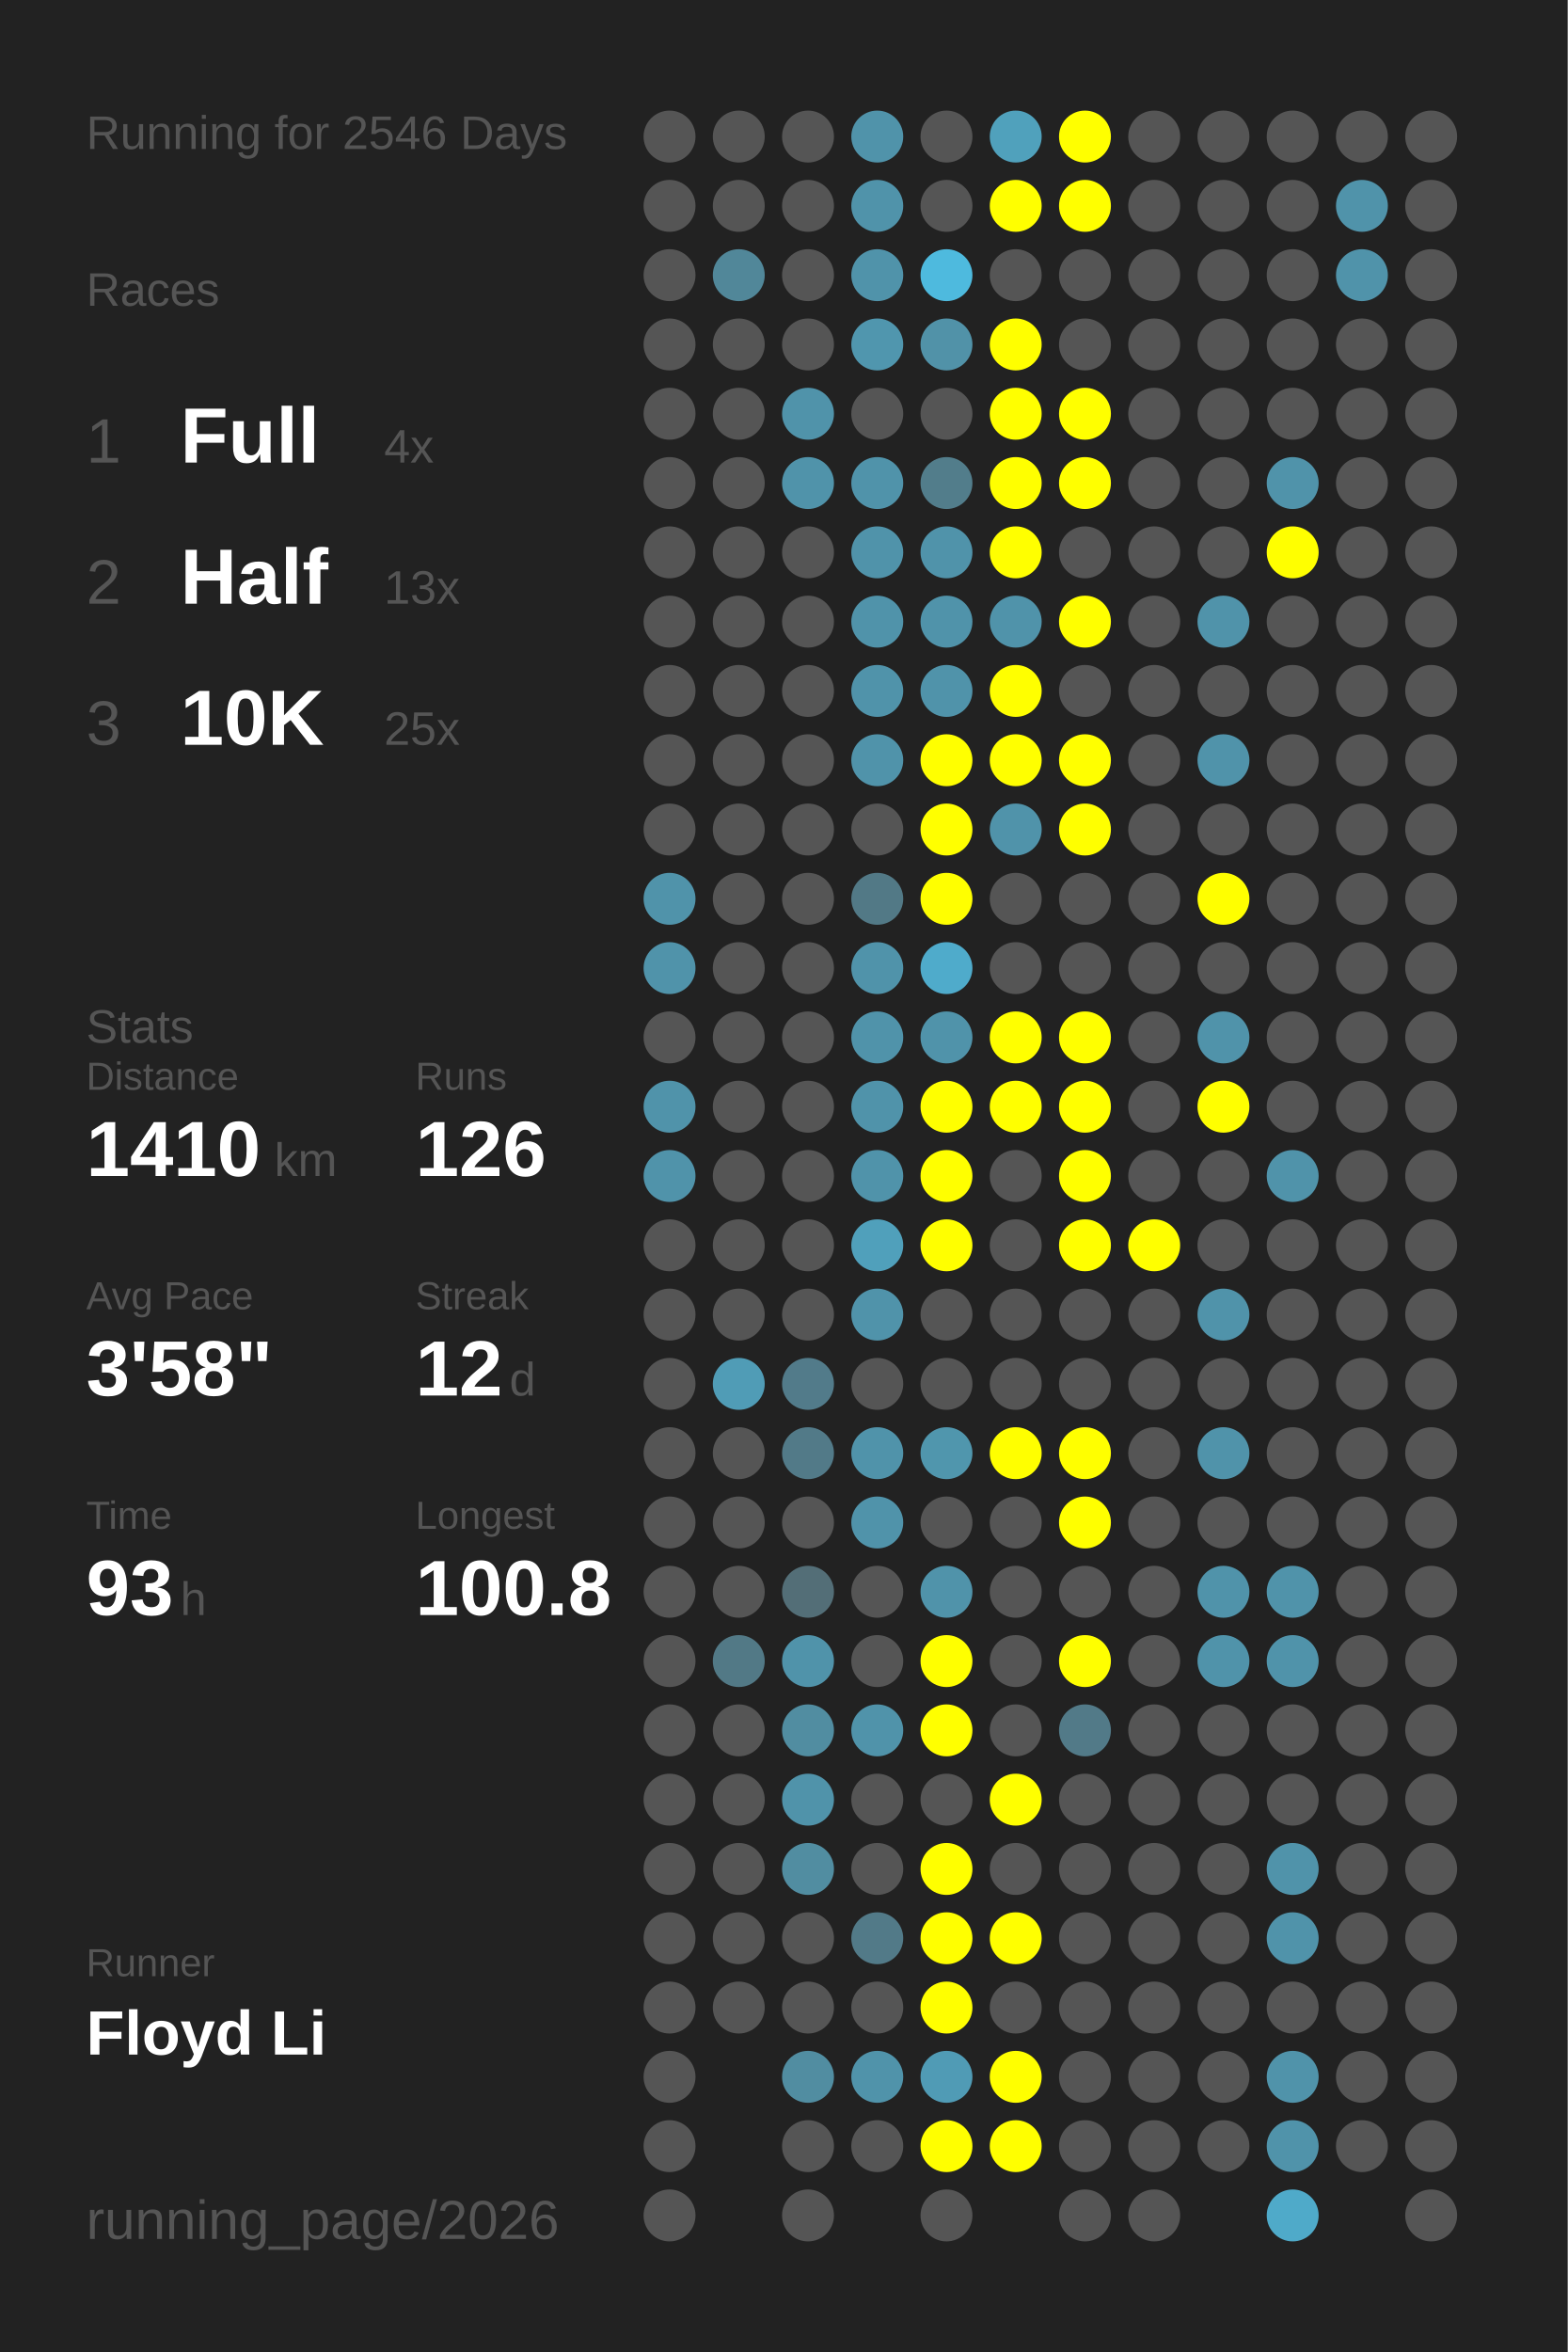
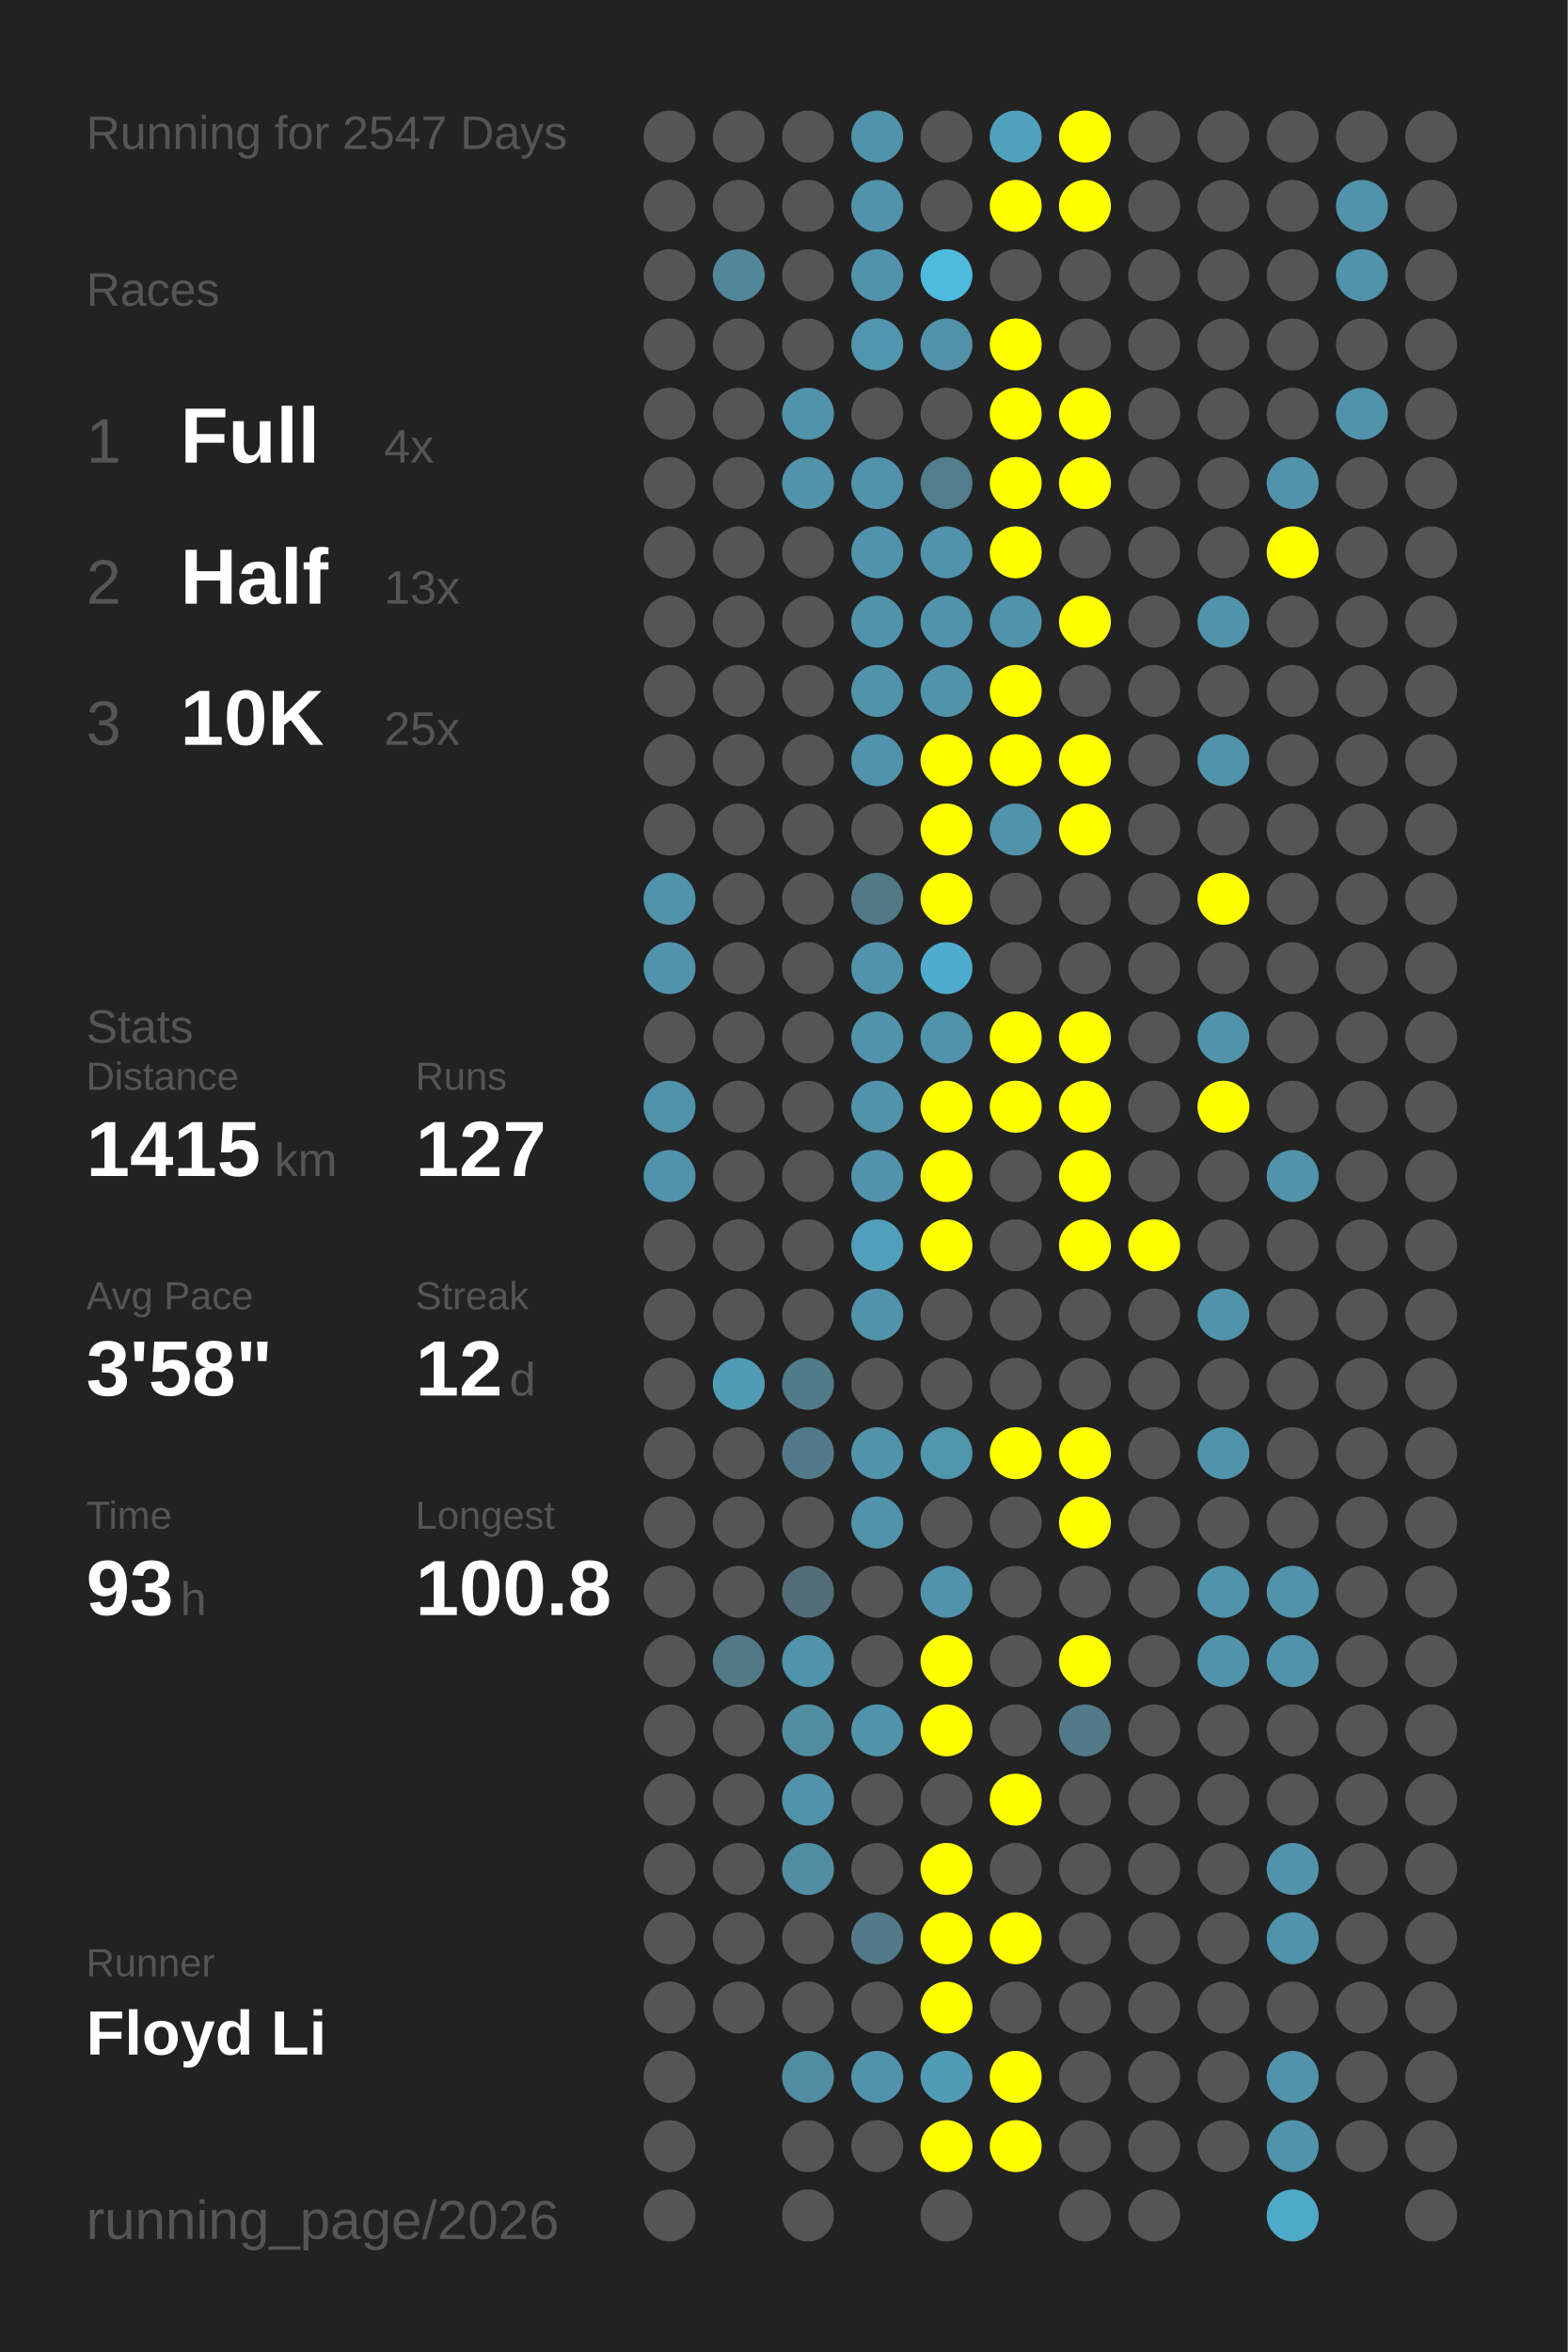
<svg xmlns="http://www.w3.org/2000/svg" baseProfile="full" height="300mm" version="1.1" viewBox="0,0,200,300" width="200mm">
  <defs />
  <rect fill="#222222" height="300" width="200" x="0" y="0" />
-   <text fill="#555555" style="font-size:6px; font-family:Arial;" x="11" y="19">Running for 2546 Days</text>
+   <text fill="#555555" style="font-size:6px; font-family:Arial;" x="11" y="19">Running for 2547 Days</text>
  <text fill="#555555" style="font-size:6px; font-family:Arial;" x="11" y="39">Races</text>
  <text fill="#555555" style="font-size:8px; font-family:Arial;" x="11" y="59">1</text>
  <text fill="#FFFFFF" style="font-size:10px; font-family:Arial; font-weight:bold;" x="23" y="59">Full</text>
  <text fill="#555555" style="font-size:6px; font-family:Arial;" x="49" y="59">4x</text>
  <text fill="#555555" style="font-size:8px; font-family:Arial;" x="11" y="77">2</text>
  <text fill="#FFFFFF" style="font-size:10px; font-family:Arial; font-weight:bold;" x="23" y="77">Half</text>
  <text fill="#555555" style="font-size:6px; font-family:Arial;" x="49" y="77">13x</text>
  <text fill="#555555" style="font-size:8px; font-family:Arial;" x="11" y="95">3</text>
  <text fill="#FFFFFF" style="font-size:10px; font-family:Arial; font-weight:bold;" x="23" y="95">10K</text>
  <text fill="#555555" style="font-size:6px; font-family:Arial;" x="49" y="95">25x</text>
  <text fill="#555555" style="font-size:6px; font-family:Arial;" x="11" y="133">Stats</text>
  <text fill="#555555" style="font-size:5px; font-family:Arial;" x="11" y="139">Distance</text>
-   <text fill="#FFFFFF" style="font-size:10px; font-family:Arial; font-weight:bold;" x="11" y="150">1410</text>
+   <text fill="#FFFFFF" style="font-size:10px; font-family:Arial; font-weight:bold;" x="11" y="150">1415</text>
  <text fill="#555555" style="font-size:6px; font-family:Arial;" x="35" y="150">km</text>
  <text fill="#555555" style="font-size:5px; font-family:Arial;" x="53" y="139">Runs</text>
-   <text fill="#FFFFFF" style="font-size:10px; font-family:Arial; font-weight:bold;" x="53" y="150">126</text>
+   <text fill="#FFFFFF" style="font-size:10px; font-family:Arial; font-weight:bold;" x="53" y="150">127</text>
  <text fill="#555555" style="font-size:5px; font-family:Arial;" x="11" y="167">Avg Pace</text>
  <text fill="#FFFFFF" style="font-size:10px; font-family:Arial; font-weight:bold;" x="11" y="178">3'58"</text>
  <text fill="#555555" style="font-size:5px; font-family:Arial;" x="53" y="167">Streak</text>
  <text fill="#FFFFFF" style="font-size:10px; font-family:Arial; font-weight:bold;" x="53" y="178">12</text>
  <text fill="#555555" style="font-size:6px; font-family:Arial;" x="65" y="178">d</text>
  <text fill="#555555" style="font-size:5px; font-family:Arial;" x="11" y="195">Time</text>
  <text fill="#FFFFFF" style="font-size:10px; font-family:Arial; font-weight:bold;" x="11" y="206">93</text>
  <text fill="#555555" style="font-size:6px; font-family:Arial;" x="23" y="206">h</text>
  <text fill="#555555" style="font-size:5px; font-family:Arial;" x="53" y="195">Longest</text>
  <text fill="#FFFFFF" style="font-size:10px; font-family:Arial; font-weight:bold;" x="53" y="206">100.8</text>
  <text fill="#555555" style="font-size:5px; font-family:Arial;" x="11" y="252.065">Runner</text>
  <text fill="#FFFFFF" style="font-size:8px; font-family:Arial; font-weight:bold;" x="11" y="262.065">Floyd Li</text>
  <text fill="#555555" style="font-size:7px; font-family:Arial;" x="11" y="285.581">running_page/2026</text>
  <circle cx="85.417" cy="17.419" fill="#555555" r="3.312" />
  <circle cx="85.417" cy="26.258" fill="#555555" r="3.312" />
  <circle cx="85.417" cy="35.097" fill="#555555" r="3.312" />
  <circle cx="85.417" cy="43.935" fill="#555555" r="3.312" />
  <circle cx="85.417" cy="52.774" fill="#555555" r="3.312" />
  <circle cx="85.417" cy="61.613" fill="#555555" r="3.312" />
  <circle cx="85.417" cy="70.452" fill="#555555" r="3.312" />
  <circle cx="85.417" cy="79.29" fill="#555555" r="3.312" />
  <circle cx="85.417" cy="88.129" fill="#555555" r="3.312" />
  <circle cx="85.417" cy="96.968" fill="#555555" r="3.312" />
  <circle cx="85.417" cy="105.806" fill="#555555" r="3.312" />
  <circle cx="85.417" cy="114.645" fill="#5093aa" r="3.312" />
  <circle cx="85.417" cy="123.484" fill="#5093aa" r="3.312" />
  <circle cx="85.417" cy="132.323" fill="#555555" r="3.312" />
  <circle cx="85.417" cy="141.161" fill="#5093aa" r="3.312" />
  <circle cx="85.417" cy="150" fill="#5093aa" r="3.312" />
  <circle cx="85.417" cy="158.839" fill="#555555" r="3.312" />
  <circle cx="85.417" cy="167.677" fill="#555555" r="3.312" />
  <circle cx="85.417" cy="176.516" fill="#555555" r="3.312" />
  <circle cx="85.417" cy="185.355" fill="#555555" r="3.312" />
  <circle cx="85.417" cy="194.194" fill="#555555" r="3.312" />
  <circle cx="85.417" cy="203.032" fill="#555555" r="3.312" />
  <circle cx="85.417" cy="211.871" fill="#555555" r="3.312" />
  <circle cx="85.417" cy="220.71" fill="#555555" r="3.312" />
  <circle cx="85.417" cy="229.548" fill="#555555" r="3.312" />
  <circle cx="85.417" cy="238.387" fill="#555555" r="3.312" />
  <circle cx="85.417" cy="247.226" fill="#555555" r="3.312" />
  <circle cx="85.417" cy="256.065" fill="#555555" r="3.312" />
  <circle cx="85.417" cy="264.903" fill="#555555" r="3.312" />
  <circle cx="85.417" cy="273.742" fill="#555555" r="3.312" />
  <circle cx="85.417" cy="282.581" fill="#555555" r="3.312" />
  <circle cx="94.25" cy="17.419" fill="#555555" r="3.312" />
  <circle cx="94.25" cy="26.258" fill="#555555" r="3.312" />
  <circle cx="94.25" cy="35.097" fill="#518799" r="3.312" />
  <circle cx="94.25" cy="43.935" fill="#555555" r="3.312" />
  <circle cx="94.25" cy="52.774" fill="#555555" r="3.312" />
  <circle cx="94.25" cy="61.613" fill="#555555" r="3.312" />
  <circle cx="94.25" cy="70.452" fill="#555555" r="3.312" />
  <circle cx="94.25" cy="79.29" fill="#555555" r="3.312" />
  <circle cx="94.25" cy="88.129" fill="#555555" r="3.312" />
  <circle cx="94.25" cy="96.968" fill="#555555" r="3.312" />
  <circle cx="94.25" cy="105.806" fill="#555555" r="3.312" />
  <circle cx="94.25" cy="114.645" fill="#555555" r="3.312" />
  <circle cx="94.25" cy="123.484" fill="#555555" r="3.312" />
  <circle cx="94.25" cy="132.323" fill="#555555" r="3.312" />
  <circle cx="94.25" cy="141.161" fill="#555555" r="3.312" />
  <circle cx="94.25" cy="150" fill="#555555" r="3.312" />
  <circle cx="94.25" cy="158.839" fill="#555555" r="3.312" />
  <circle cx="94.25" cy="167.677" fill="#555555" r="3.312" />
  <circle cx="94.25" cy="176.516" fill="#509cb6" r="3.312" />
  <circle cx="94.25" cy="185.355" fill="#555555" r="3.312" />
  <circle cx="94.25" cy="194.194" fill="#555555" r="3.312" />
  <circle cx="94.25" cy="203.032" fill="#555555" r="3.312" />
  <circle cx="94.25" cy="211.871" fill="#527986" r="3.312" />
  <circle cx="94.25" cy="220.71" fill="#555555" r="3.312" />
  <circle cx="94.25" cy="229.548" fill="#555555" r="3.312" />
  <circle cx="94.25" cy="238.387" fill="#555555" r="3.312" />
  <circle cx="94.25" cy="247.226" fill="#555555" r="3.312" />
  <circle cx="94.25" cy="256.065" fill="#555555" r="3.312" />
  <circle cx="103.083" cy="17.419" fill="#555555" r="3.312" />
  <circle cx="103.083" cy="26.258" fill="#555555" r="3.312" />
  <circle cx="103.083" cy="35.097" fill="#555555" r="3.312" />
  <circle cx="103.083" cy="43.935" fill="#555555" r="3.312" />
  <circle cx="103.083" cy="52.774" fill="#5093aa" r="3.312" />
  <circle cx="103.083" cy="61.613" fill="#5093aa" r="3.312" />
  <circle cx="103.083" cy="70.452" fill="#555555" r="3.312" />
  <circle cx="103.083" cy="79.29" fill="#555555" r="3.312" />
  <circle cx="103.083" cy="88.129" fill="#555555" r="3.312" />
  <circle cx="103.083" cy="96.968" fill="#555555" r="3.312" />
  <circle cx="103.083" cy="105.806" fill="#555555" r="3.312" />
  <circle cx="103.083" cy="114.645" fill="#555555" r="3.312" />
  <circle cx="103.083" cy="123.484" fill="#555555" r="3.312" />
  <circle cx="103.083" cy="132.323" fill="#555555" r="3.312" />
  <circle cx="103.083" cy="141.161" fill="#555555" r="3.312" />
  <circle cx="103.083" cy="150" fill="#555555" r="3.312" />
  <circle cx="103.083" cy="158.839" fill="#555555" r="3.312" />
  <circle cx="103.083" cy="167.677" fill="#555555" r="3.312" />
  <circle cx="103.083" cy="176.516" fill="#527b8a" r="3.312" />
  <circle cx="103.083" cy="185.355" fill="#527a88" r="3.312" />
  <circle cx="103.083" cy="194.194" fill="#555555" r="3.312" />
  <circle cx="103.083" cy="203.032" fill="#536e77" r="3.312" />
  <circle cx="103.083" cy="211.871" fill="#5093aa" r="3.312" />
  <circle cx="103.083" cy="220.71" fill="#518da1" r="3.312" />
  <circle cx="103.083" cy="229.548" fill="#5093aa" r="3.312" />
  <circle cx="103.083" cy="238.387" fill="#518da1" r="3.312" />
  <circle cx="103.083" cy="247.226" fill="#555555" r="3.312" />
  <circle cx="103.083" cy="256.065" fill="#555555" r="3.312" />
  <circle cx="103.083" cy="264.903" fill="#518da1" r="3.312" />
  <circle cx="103.083" cy="273.742" fill="#555555" r="3.312" />
  <circle cx="103.083" cy="282.581" fill="#555555" r="3.312" />
  <circle cx="111.917" cy="17.419" fill="#5093aa" r="3.312" />
  <circle cx="111.917" cy="26.258" fill="#5093aa" r="3.312" />
  <circle cx="111.917" cy="35.097" fill="#5093aa" r="3.312" />
  <circle cx="111.917" cy="43.935" fill="#5096ae" r="3.312" />
  <circle cx="111.917" cy="52.774" fill="#555555" r="3.312" />
  <circle cx="111.917" cy="61.613" fill="#5093aa" r="3.312" />
  <circle cx="111.917" cy="70.452" fill="#5093aa" r="3.312" />
  <circle cx="111.917" cy="79.29" fill="#5093aa" r="3.312" />
  <circle cx="111.917" cy="88.129" fill="#5093aa" r="3.312" />
  <circle cx="111.917" cy="96.968" fill="#5093aa" r="3.312" />
  <circle cx="111.917" cy="105.806" fill="#555555" r="3.312" />
  <circle cx="111.917" cy="114.645" fill="#527986" r="3.312" />
  <circle cx="111.917" cy="123.484" fill="#5093aa" r="3.312" />
  <circle cx="111.917" cy="132.323" fill="#5093aa" r="3.312" />
  <circle cx="111.917" cy="141.161" fill="#5093aa" r="3.312" />
  <circle cx="111.917" cy="150" fill="#5093aa" r="3.312" />
  <circle cx="111.917" cy="158.839" fill="#50a0bb" r="3.312" />
  <circle cx="111.917" cy="167.677" fill="#5093aa" r="3.312" />
  <circle cx="111.917" cy="176.516" fill="#555555" r="3.312" />
  <circle cx="111.917" cy="185.355" fill="#5093aa" r="3.312" />
  <circle cx="111.917" cy="194.194" fill="#5093aa" r="3.312" />
  <circle cx="111.917" cy="203.032" fill="#555555" r="3.312" />
  <circle cx="111.917" cy="211.871" fill="#555555" r="3.312" />
  <circle cx="111.917" cy="220.71" fill="#5093aa" r="3.312" />
  <circle cx="111.917" cy="229.548" fill="#555555" r="3.312" />
  <circle cx="111.917" cy="238.387" fill="#555555" r="3.312" />
  <circle cx="111.917" cy="247.226" fill="#527a88" r="3.312" />
  <circle cx="111.917" cy="256.065" fill="#555555" r="3.312" />
  <circle cx="111.917" cy="264.903" fill="#5093aa" r="3.312" />
  <circle cx="111.917" cy="273.742" fill="#555555" r="3.312" />
  <circle cx="120.75" cy="17.419" fill="#555555" r="3.312" />
  <circle cx="120.75" cy="26.258" fill="#555555" r="3.312" />
  <circle cx="120.75" cy="35.097" fill="#4ebade" r="3.312" />
  <circle cx="120.75" cy="43.935" fill="#5192a8" r="3.312" />
  <circle cx="120.75" cy="52.774" fill="#555555" r="3.312" />
  <circle cx="120.75" cy="61.613" fill="#527d8b" r="3.312" />
  <circle cx="120.75" cy="70.452" fill="#5093aa" r="3.312" />
  <circle cx="120.75" cy="79.29" fill="#5093aa" r="3.312" />
  <circle cx="120.75" cy="88.129" fill="#5093aa" r="3.312" />
  <circle cx="120.75" cy="96.968" fill="#FFFF00" r="3.312" />
  <circle cx="120.75" cy="105.806" fill="#FFFF00" r="3.312" />
  <circle cx="120.75" cy="114.645" fill="#FFFF00" r="3.312" />
  <circle cx="120.75" cy="123.484" fill="#4fabcb" r="3.312" />
  <circle cx="120.75" cy="132.323" fill="#5093aa" r="3.312" />
  <circle cx="120.75" cy="141.161" fill="#FFFF00" r="3.312" />
  <circle cx="120.75" cy="150" fill="#FFFF00" r="3.312" />
  <circle cx="120.75" cy="158.839" fill="#FFFF00" r="3.312" />
  <circle cx="120.75" cy="167.677" fill="#555555" r="3.312" />
  <circle cx="120.75" cy="176.516" fill="#555555" r="3.312" />
  <circle cx="120.75" cy="185.355" fill="#5096ad" r="3.312" />
  <circle cx="120.75" cy="194.194" fill="#555555" r="3.312" />
  <circle cx="120.75" cy="203.032" fill="#5093aa" r="3.312" />
  <circle cx="120.75" cy="211.871" fill="#FFFF00" r="3.312" />
  <circle cx="120.75" cy="220.71" fill="#FFFF00" r="3.312" />
  <circle cx="120.75" cy="229.548" fill="#555555" r="3.312" />
  <circle cx="120.75" cy="238.387" fill="#FFFF00" r="3.312" />
  <circle cx="120.75" cy="247.226" fill="#FFFF00" r="3.312" />
  <circle cx="120.75" cy="256.065" fill="#FFFF00" r="3.312" />
  <circle cx="120.75" cy="264.903" fill="#509bb5" r="3.312" />
  <circle cx="120.75" cy="273.742" fill="#FFFF00" r="3.312" />
  <circle cx="120.75" cy="282.581" fill="#555555" r="3.312" />
  <circle cx="129.583" cy="17.419" fill="#50a1bc" r="3.312" />
  <circle cx="129.583" cy="26.258" fill="#FFFF00" r="3.312" />
  <circle cx="129.583" cy="35.097" fill="#555555" r="3.312" />
  <circle cx="129.583" cy="43.935" fill="#FFFF00" r="3.312" />
  <circle cx="129.583" cy="52.774" fill="#FFFF00" r="3.312" />
  <circle cx="129.583" cy="61.613" fill="#FFFF00" r="3.312" />
  <circle cx="129.583" cy="70.452" fill="#FFFF00" r="3.312" />
  <circle cx="129.583" cy="79.29" fill="#5093aa" r="3.312" />
  <circle cx="129.583" cy="88.129" fill="#FFFF00" r="3.312" />
  <circle cx="129.583" cy="96.968" fill="#FFFF00" r="3.312" />
  <circle cx="129.583" cy="105.806" fill="#5093aa" r="3.312" />
  <circle cx="129.583" cy="114.645" fill="#555555" r="3.312" />
  <circle cx="129.583" cy="123.484" fill="#555555" r="3.312" />
  <circle cx="129.583" cy="132.323" fill="#FFFF00" r="3.312" />
  <circle cx="129.583" cy="141.161" fill="#FFFF00" r="3.312" />
  <circle cx="129.583" cy="150" fill="#555555" r="3.312" />
  <circle cx="129.583" cy="158.839" fill="#555555" r="3.312" />
  <circle cx="129.583" cy="167.677" fill="#555555" r="3.312" />
  <circle cx="129.583" cy="176.516" fill="#555555" r="3.312" />
  <circle cx="129.583" cy="185.355" fill="#FFFF00" r="3.312" />
  <circle cx="129.583" cy="194.194" fill="#555555" r="3.312" />
  <circle cx="129.583" cy="203.032" fill="#555555" r="3.312" />
  <circle cx="129.583" cy="211.871" fill="#555555" r="3.312" />
  <circle cx="129.583" cy="220.71" fill="#555555" r="3.312" />
  <circle cx="129.583" cy="229.548" fill="#FFFF00" r="3.312" />
  <circle cx="129.583" cy="238.387" fill="#555555" r="3.312" />
  <circle cx="129.583" cy="247.226" fill="#FFFF00" r="3.312" />
  <circle cx="129.583" cy="256.065" fill="#555555" r="3.312" />
  <circle cx="129.583" cy="264.903" fill="#FFFF00" r="3.312" />
  <circle cx="129.583" cy="273.742" fill="#FFFF00" r="3.312" />
  <circle cx="138.417" cy="17.419" fill="#FFFF00" r="3.312" />
  <circle cx="138.417" cy="26.258" fill="#FFFF00" r="3.312" />
  <circle cx="138.417" cy="35.097" fill="#555555" r="3.312" />
  <circle cx="138.417" cy="43.935" fill="#555555" r="3.312" />
  <circle cx="138.417" cy="52.774" fill="#FFFF00" r="3.312" />
  <circle cx="138.417" cy="61.613" fill="#FFFF00" r="3.312" />
  <circle cx="138.417" cy="70.452" fill="#555555" r="3.312" />
  <circle cx="138.417" cy="79.29" fill="#FFFF00" r="3.312" />
  <circle cx="138.417" cy="88.129" fill="#555555" r="3.312" />
  <circle cx="138.417" cy="96.968" fill="#FFFF00" r="3.312" />
  <circle cx="138.417" cy="105.806" fill="#FFFF00" r="3.312" />
  <circle cx="138.417" cy="114.645" fill="#555555" r="3.312" />
  <circle cx="138.417" cy="123.484" fill="#555555" r="3.312" />
  <circle cx="138.417" cy="132.323" fill="#FFFF00" r="3.312" />
  <circle cx="138.417" cy="141.161" fill="#FFFF00" r="3.312" />
  <circle cx="138.417" cy="150" fill="#FFFF00" r="3.312" />
  <circle cx="138.417" cy="158.839" fill="#FFFF00" r="3.312" />
  <circle cx="138.417" cy="167.677" fill="#555555" r="3.312" />
  <circle cx="138.417" cy="176.516" fill="#555555" r="3.312" />
  <circle cx="138.417" cy="185.355" fill="#FFFF00" r="3.312" />
  <circle cx="138.417" cy="194.194" fill="#FFFF00" r="3.312" />
  <circle cx="138.417" cy="203.032" fill="#555555" r="3.312" />
  <circle cx="138.417" cy="211.871" fill="#FFFF00" r="3.312" />
  <circle cx="138.417" cy="220.71" fill="#527a88" r="3.312" />
  <circle cx="138.417" cy="229.548" fill="#555555" r="3.312" />
  <circle cx="138.417" cy="238.387" fill="#555555" r="3.312" />
  <circle cx="138.417" cy="247.226" fill="#555555" r="3.312" />
  <circle cx="138.417" cy="256.065" fill="#555555" r="3.312" />
  <circle cx="138.417" cy="264.903" fill="#555555" r="3.312" />
  <circle cx="138.417" cy="273.742" fill="#555555" r="3.312" />
  <circle cx="138.417" cy="282.581" fill="#555555" r="3.312" />
  <circle cx="147.25" cy="17.419" fill="#555555" r="3.312" />
  <circle cx="147.25" cy="26.258" fill="#555555" r="3.312" />
  <circle cx="147.25" cy="35.097" fill="#555555" r="3.312" />
  <circle cx="147.25" cy="43.935" fill="#555555" r="3.312" />
  <circle cx="147.25" cy="52.774" fill="#555555" r="3.312" />
  <circle cx="147.25" cy="61.613" fill="#555555" r="3.312" />
  <circle cx="147.25" cy="70.452" fill="#555555" r="3.312" />
  <circle cx="147.25" cy="79.29" fill="#555555" r="3.312" />
  <circle cx="147.25" cy="88.129" fill="#555555" r="3.312" />
  <circle cx="147.25" cy="96.968" fill="#555555" r="3.312" />
  <circle cx="147.25" cy="105.806" fill="#555555" r="3.312" />
  <circle cx="147.25" cy="114.645" fill="#555555" r="3.312" />
  <circle cx="147.25" cy="123.484" fill="#555555" r="3.312" />
  <circle cx="147.25" cy="132.323" fill="#555555" r="3.312" />
  <circle cx="147.25" cy="141.161" fill="#555555" r="3.312" />
  <circle cx="147.25" cy="150" fill="#555555" r="3.312" />
  <circle cx="147.25" cy="158.839" fill="#FFFF00" r="3.312" />
  <circle cx="147.25" cy="167.677" fill="#555555" r="3.312" />
  <circle cx="147.25" cy="176.516" fill="#555555" r="3.312" />
  <circle cx="147.25" cy="185.355" fill="#555555" r="3.312" />
  <circle cx="147.25" cy="194.194" fill="#555555" r="3.312" />
  <circle cx="147.25" cy="203.032" fill="#555555" r="3.312" />
  <circle cx="147.25" cy="211.871" fill="#555555" r="3.312" />
  <circle cx="147.25" cy="220.71" fill="#555555" r="3.312" />
  <circle cx="147.25" cy="229.548" fill="#555555" r="3.312" />
  <circle cx="147.25" cy="238.387" fill="#555555" r="3.312" />
  <circle cx="147.25" cy="247.226" fill="#555555" r="3.312" />
  <circle cx="147.25" cy="256.065" fill="#555555" r="3.312" />
  <circle cx="147.25" cy="264.903" fill="#555555" r="3.312" />
  <circle cx="147.25" cy="273.742" fill="#555555" r="3.312" />
  <circle cx="147.25" cy="282.581" fill="#555555" r="3.312" />
  <circle cx="156.083" cy="17.419" fill="#555555" r="3.312" />
  <circle cx="156.083" cy="26.258" fill="#555555" r="3.312" />
  <circle cx="156.083" cy="35.097" fill="#555555" r="3.312" />
  <circle cx="156.083" cy="43.935" fill="#555555" r="3.312" />
  <circle cx="156.083" cy="52.774" fill="#555555" r="3.312" />
  <circle cx="156.083" cy="61.613" fill="#555555" r="3.312" />
  <circle cx="156.083" cy="70.452" fill="#555555" r="3.312" />
  <circle cx="156.083" cy="79.29" fill="#5093aa" r="3.312" />
  <circle cx="156.083" cy="88.129" fill="#555555" r="3.312" />
  <circle cx="156.083" cy="96.968" fill="#5093aa" r="3.312" />
  <circle cx="156.083" cy="105.806" fill="#555555" r="3.312" />
  <circle cx="156.083" cy="114.645" fill="#FFFF00" r="3.312" />
  <circle cx="156.083" cy="123.484" fill="#555555" r="3.312" />
  <circle cx="156.083" cy="132.323" fill="#5093aa" r="3.312" />
  <circle cx="156.083" cy="141.161" fill="#FFFF00" r="3.312" />
  <circle cx="156.083" cy="150" fill="#555555" r="3.312" />
  <circle cx="156.083" cy="158.839" fill="#555555" r="3.312" />
  <circle cx="156.083" cy="167.677" fill="#5093aa" r="3.312" />
  <circle cx="156.083" cy="176.516" fill="#555555" r="3.312" />
  <circle cx="156.083" cy="185.355" fill="#5093aa" r="3.312" />
  <circle cx="156.083" cy="194.194" fill="#555555" r="3.312" />
  <circle cx="156.083" cy="203.032" fill="#5093aa" r="3.312" />
  <circle cx="156.083" cy="211.871" fill="#5093aa" r="3.312" />
  <circle cx="156.083" cy="220.71" fill="#555555" r="3.312" />
  <circle cx="156.083" cy="229.548" fill="#555555" r="3.312" />
  <circle cx="156.083" cy="238.387" fill="#555555" r="3.312" />
  <circle cx="156.083" cy="247.226" fill="#555555" r="3.312" />
  <circle cx="156.083" cy="256.065" fill="#555555" r="3.312" />
  <circle cx="156.083" cy="264.903" fill="#555555" r="3.312" />
  <circle cx="156.083" cy="273.742" fill="#555555" r="3.312" />
  <circle cx="164.917" cy="17.419" fill="#555555" r="3.312" />
  <circle cx="164.917" cy="26.258" fill="#555555" r="3.312" />
  <circle cx="164.917" cy="35.097" fill="#555555" r="3.312" />
  <circle cx="164.917" cy="43.935" fill="#555555" r="3.312" />
  <circle cx="164.917" cy="52.774" fill="#555555" r="3.312" />
  <circle cx="164.917" cy="61.613" fill="#5093aa" r="3.312" />
  <circle cx="164.917" cy="70.452" fill="#FFFF00" r="3.312" />
  <circle cx="164.917" cy="79.29" fill="#555555" r="3.312" />
  <circle cx="164.917" cy="88.129" fill="#555555" r="3.312" />
  <circle cx="164.917" cy="96.968" fill="#555555" r="3.312" />
  <circle cx="164.917" cy="105.806" fill="#555555" r="3.312" />
  <circle cx="164.917" cy="114.645" fill="#555555" r="3.312" />
  <circle cx="164.917" cy="123.484" fill="#555555" r="3.312" />
  <circle cx="164.917" cy="132.323" fill="#555555" r="3.312" />
  <circle cx="164.917" cy="141.161" fill="#555555" r="3.312" />
  <circle cx="164.917" cy="150" fill="#5093aa" r="3.312" />
  <circle cx="164.917" cy="158.839" fill="#555555" r="3.312" />
  <circle cx="164.917" cy="167.677" fill="#555555" r="3.312" />
  <circle cx="164.917" cy="176.516" fill="#555555" r="3.312" />
  <circle cx="164.917" cy="185.355" fill="#555555" r="3.312" />
  <circle cx="164.917" cy="194.194" fill="#555555" r="3.312" />
  <circle cx="164.917" cy="203.032" fill="#5093aa" r="3.312" />
  <circle cx="164.917" cy="211.871" fill="#5093aa" r="3.312" />
  <circle cx="164.917" cy="220.71" fill="#555555" r="3.312" />
  <circle cx="164.917" cy="229.548" fill="#555555" r="3.312" />
  <circle cx="164.917" cy="238.387" fill="#5093aa" r="3.312" />
  <circle cx="164.917" cy="247.226" fill="#5093aa" r="3.312" />
  <circle cx="164.917" cy="256.065" fill="#555555" r="3.312" />
  <circle cx="164.917" cy="264.903" fill="#5093aa" r="3.312" />
  <circle cx="164.917" cy="273.742" fill="#5093aa" r="3.312" />
  <circle cx="164.917" cy="282.581" fill="#4faac9" r="3.312" />
  <circle cx="173.75" cy="17.419" fill="#555555" r="3.312" />
  <circle cx="173.75" cy="26.258" fill="#5093aa" r="3.312" />
  <circle cx="173.75" cy="35.097" fill="#5093aa" r="3.312" />
  <circle cx="173.75" cy="43.935" fill="#555555" r="3.312" />
-   <circle cx="173.75" cy="52.774" fill="#555555" r="3.312" />
+   <circle cx="173.75" cy="52.774" fill="#5093aa" r="3.312" />
  <circle cx="173.75" cy="61.613" fill="#555555" r="3.312" />
  <circle cx="173.75" cy="70.452" fill="#555555" r="3.312" />
  <circle cx="173.75" cy="79.29" fill="#555555" r="3.312" />
  <circle cx="173.75" cy="88.129" fill="#555555" r="3.312" />
  <circle cx="173.75" cy="96.968" fill="#555555" r="3.312" />
  <circle cx="173.75" cy="105.806" fill="#555555" r="3.312" />
  <circle cx="173.75" cy="114.645" fill="#555555" r="3.312" />
  <circle cx="173.75" cy="123.484" fill="#555555" r="3.312" />
  <circle cx="173.75" cy="132.323" fill="#555555" r="3.312" />
  <circle cx="173.75" cy="141.161" fill="#555555" r="3.312" />
  <circle cx="173.75" cy="150" fill="#555555" r="3.312" />
  <circle cx="173.75" cy="158.839" fill="#555555" r="3.312" />
  <circle cx="173.75" cy="167.677" fill="#555555" r="3.312" />
  <circle cx="173.75" cy="176.516" fill="#555555" r="3.312" />
  <circle cx="173.75" cy="185.355" fill="#555555" r="3.312" />
  <circle cx="173.75" cy="194.194" fill="#555555" r="3.312" />
  <circle cx="173.75" cy="203.032" fill="#555555" r="3.312" />
  <circle cx="173.75" cy="211.871" fill="#555555" r="3.312" />
  <circle cx="173.75" cy="220.71" fill="#555555" r="3.312" />
  <circle cx="173.75" cy="229.548" fill="#555555" r="3.312" />
  <circle cx="173.75" cy="238.387" fill="#555555" r="3.312" />
  <circle cx="173.75" cy="247.226" fill="#555555" r="3.312" />
  <circle cx="173.75" cy="256.065" fill="#555555" r="3.312" />
  <circle cx="173.75" cy="264.903" fill="#555555" r="3.312" />
  <circle cx="173.75" cy="273.742" fill="#555555" r="3.312" />
  <circle cx="182.583" cy="17.419" fill="#555555" r="3.312" />
  <circle cx="182.583" cy="26.258" fill="#555555" r="3.312" />
  <circle cx="182.583" cy="35.097" fill="#555555" r="3.312" />
  <circle cx="182.583" cy="43.935" fill="#555555" r="3.312" />
  <circle cx="182.583" cy="52.774" fill="#555555" r="3.312" />
  <circle cx="182.583" cy="61.613" fill="#555555" r="3.312" />
  <circle cx="182.583" cy="70.452" fill="#555555" r="3.312" />
  <circle cx="182.583" cy="79.29" fill="#555555" r="3.312" />
  <circle cx="182.583" cy="88.129" fill="#555555" r="3.312" />
  <circle cx="182.583" cy="96.968" fill="#555555" r="3.312" />
  <circle cx="182.583" cy="105.806" fill="#555555" r="3.312" />
  <circle cx="182.583" cy="114.645" fill="#555555" r="3.312" />
  <circle cx="182.583" cy="123.484" fill="#555555" r="3.312" />
  <circle cx="182.583" cy="132.323" fill="#555555" r="3.312" />
  <circle cx="182.583" cy="141.161" fill="#555555" r="3.312" />
  <circle cx="182.583" cy="150" fill="#555555" r="3.312" />
  <circle cx="182.583" cy="158.839" fill="#555555" r="3.312" />
  <circle cx="182.583" cy="167.677" fill="#555555" r="3.312" />
  <circle cx="182.583" cy="176.516" fill="#555555" r="3.312" />
  <circle cx="182.583" cy="185.355" fill="#555555" r="3.312" />
  <circle cx="182.583" cy="194.194" fill="#555555" r="3.312" />
  <circle cx="182.583" cy="203.032" fill="#555555" r="3.312" />
  <circle cx="182.583" cy="211.871" fill="#555555" r="3.312" />
  <circle cx="182.583" cy="220.71" fill="#555555" r="3.312" />
  <circle cx="182.583" cy="229.548" fill="#555555" r="3.312" />
  <circle cx="182.583" cy="238.387" fill="#555555" r="3.312" />
  <circle cx="182.583" cy="247.226" fill="#555555" r="3.312" />
  <circle cx="182.583" cy="256.065" fill="#555555" r="3.312" />
  <circle cx="182.583" cy="264.903" fill="#555555" r="3.312" />
  <circle cx="182.583" cy="273.742" fill="#555555" r="3.312" />
  <circle cx="182.583" cy="282.581" fill="#555555" r="3.312" />
</svg>
